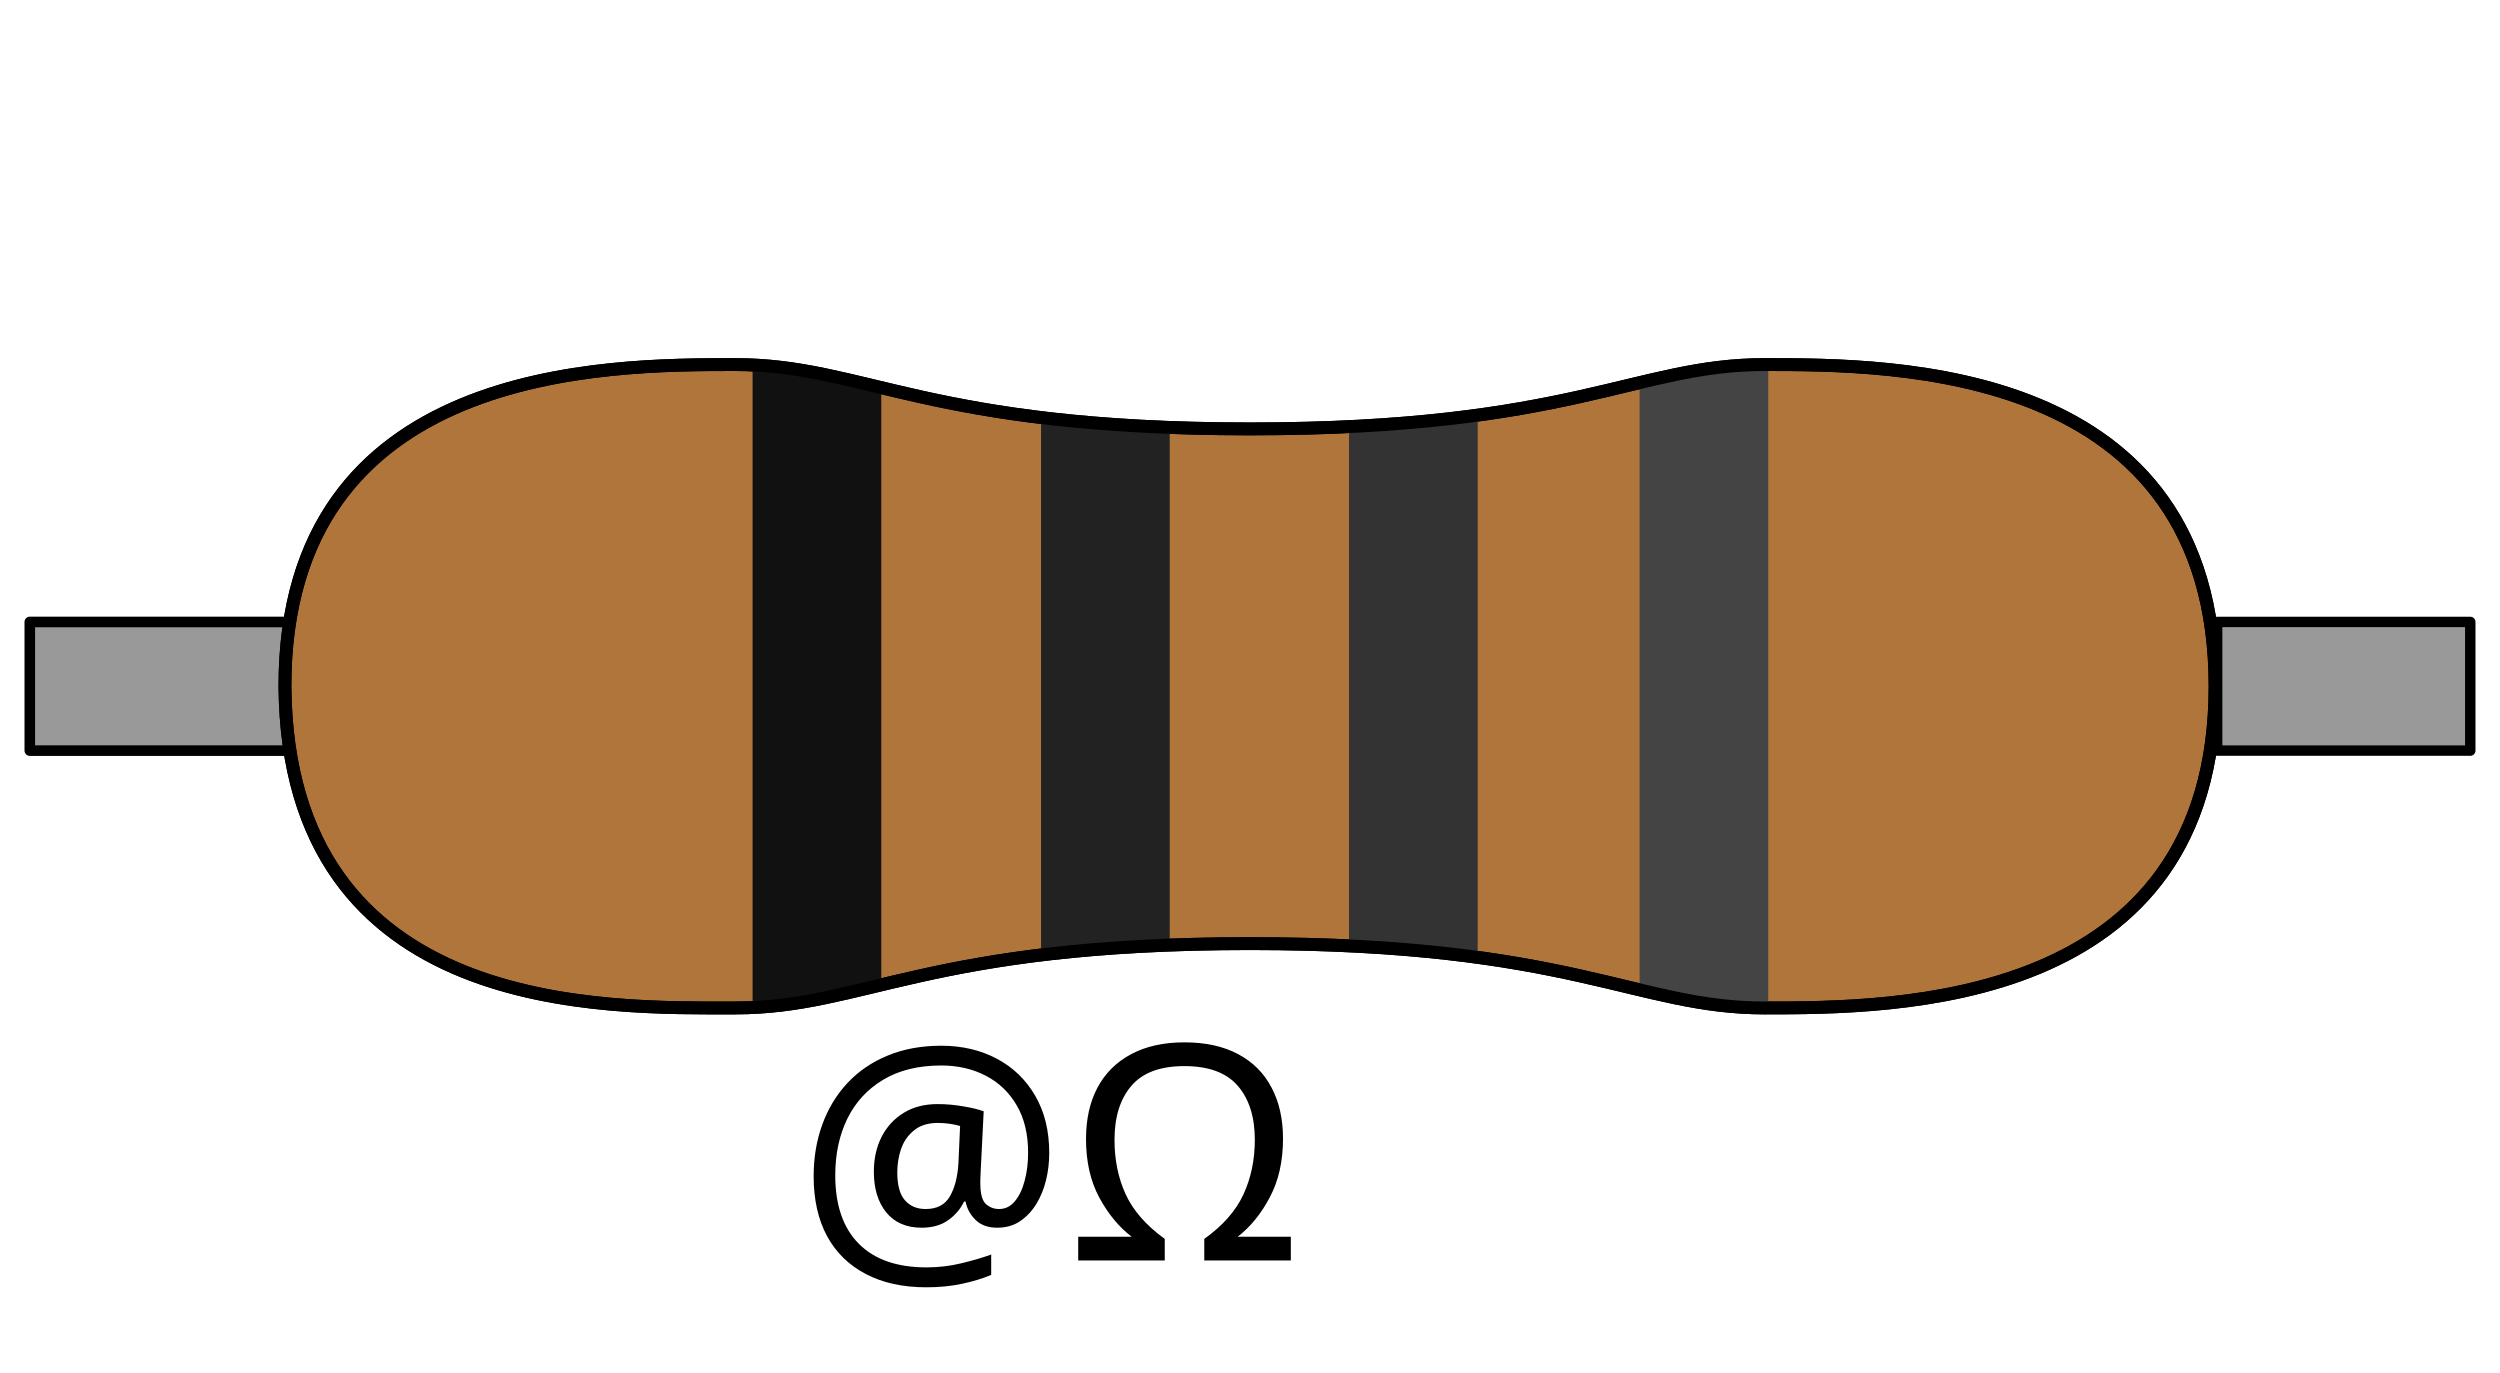
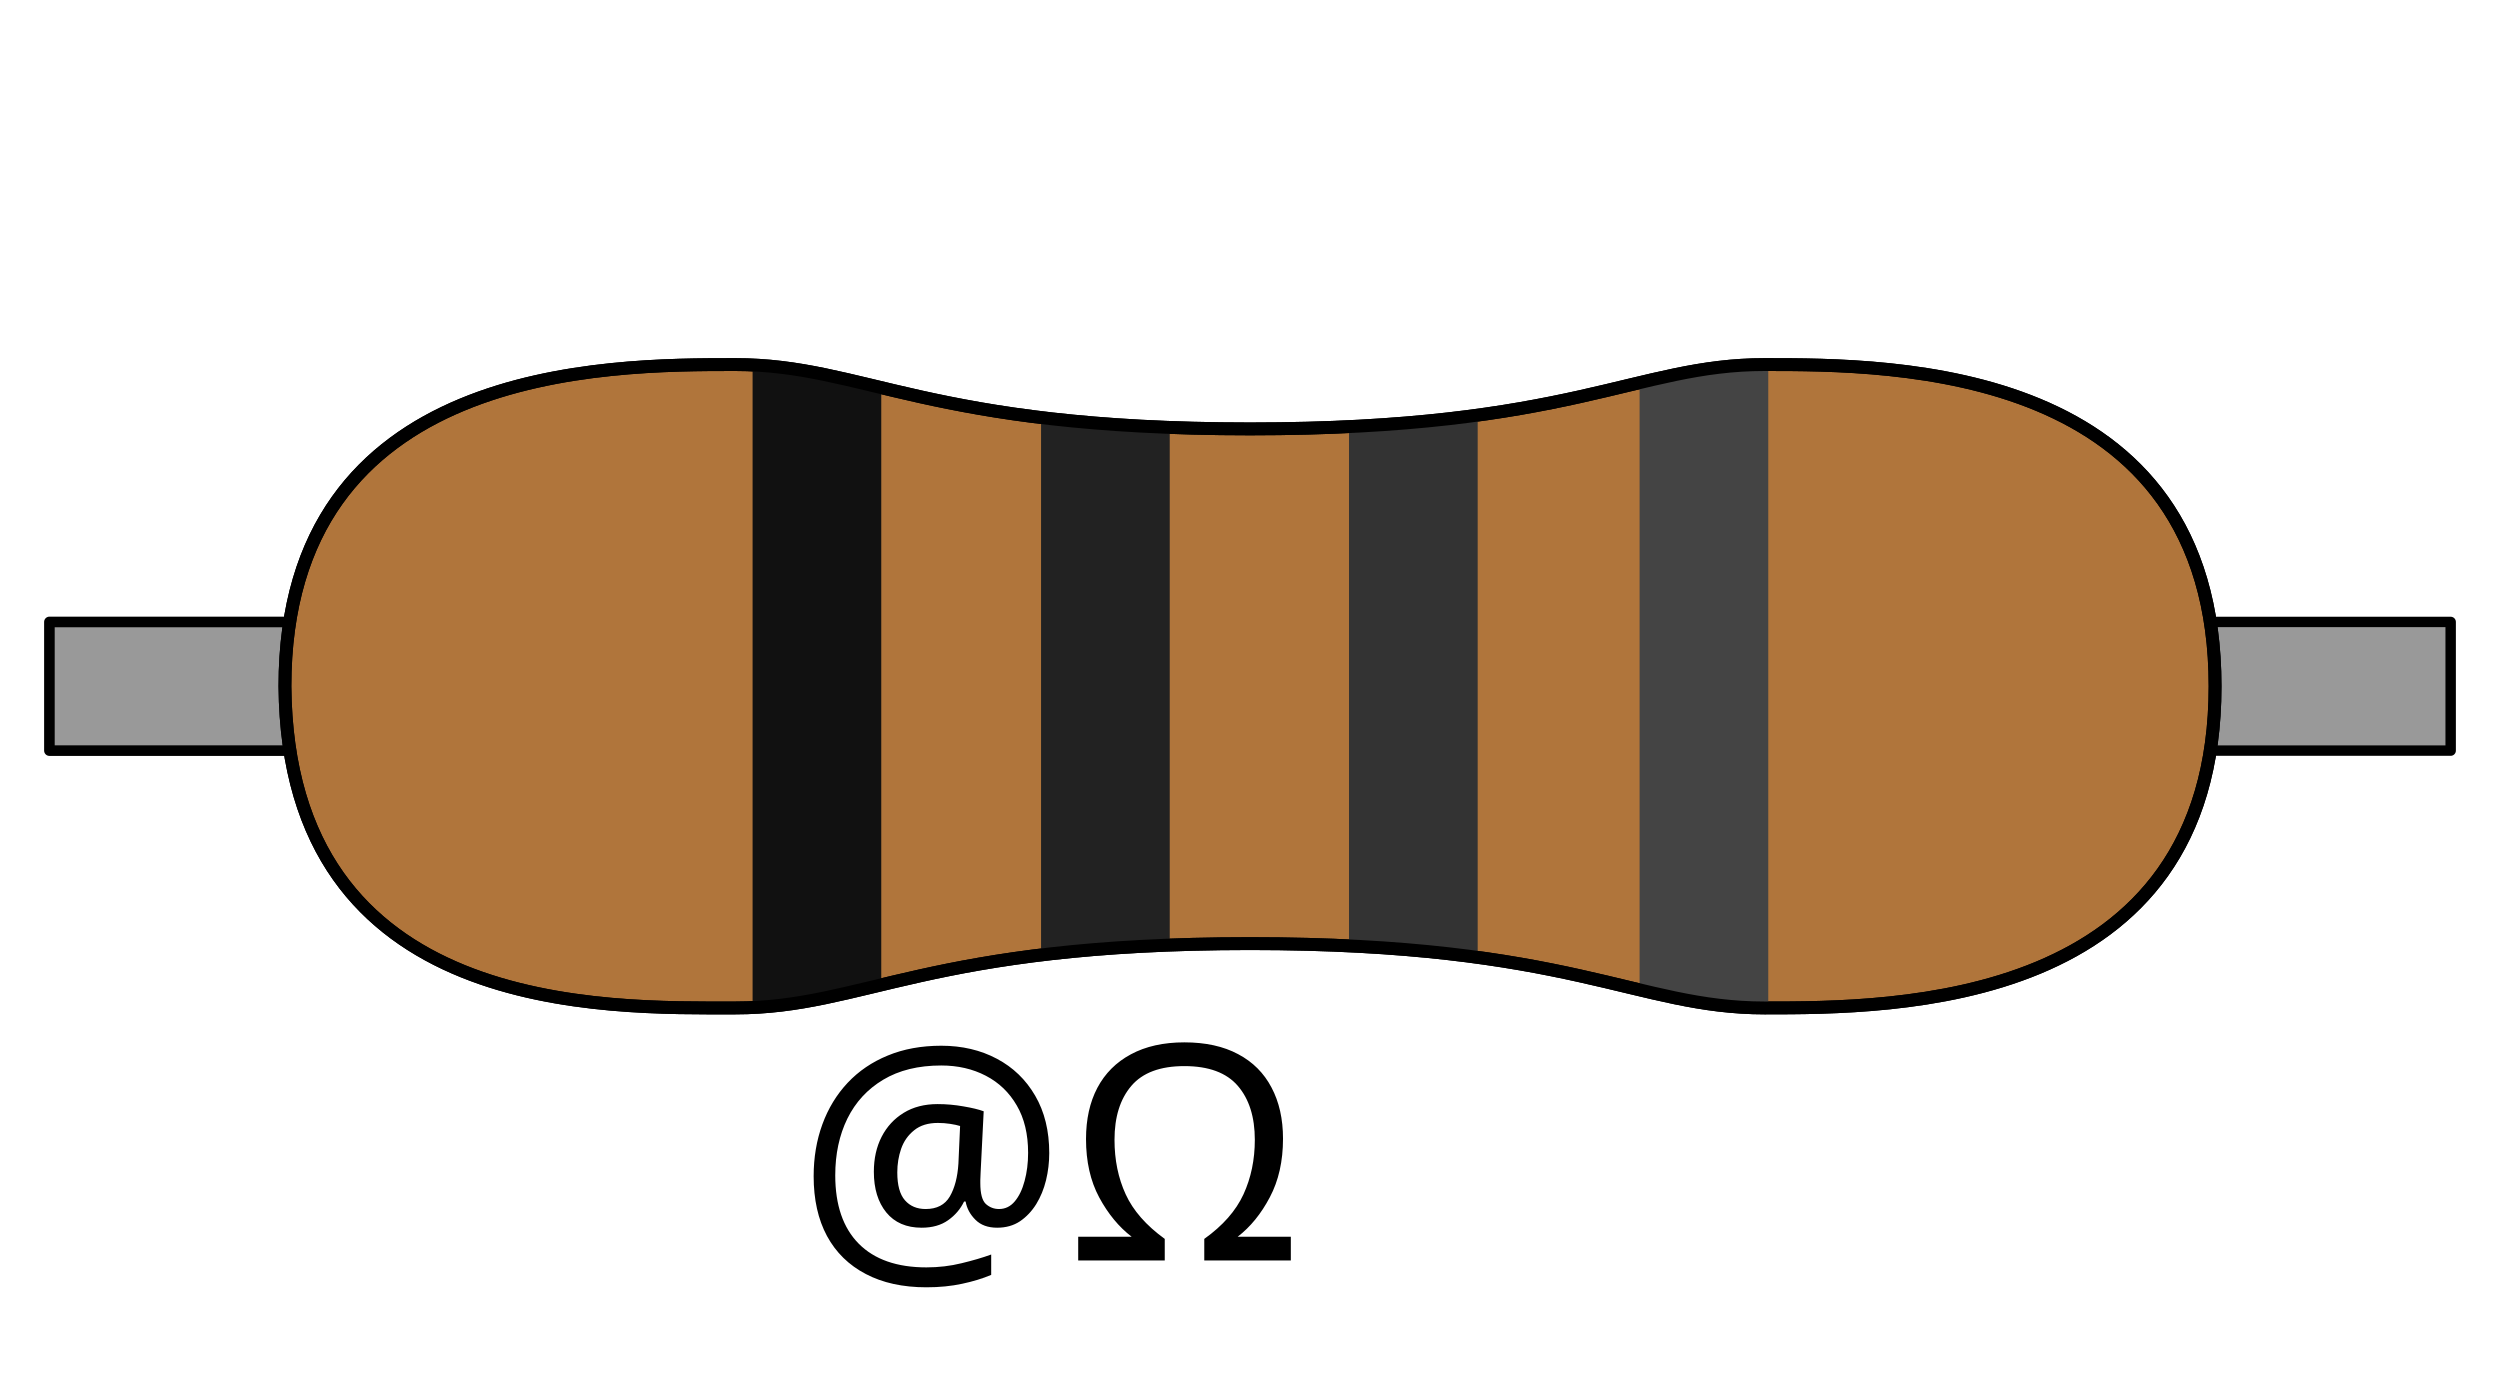
<svg xmlns="http://www.w3.org/2000/svg" version="1.0" width="255" height="140" id="svg2" enable-background="new">
  <defs id="defs4" />
  <g id="layer3">
-     <rect id="rect10083" style="opacity:1;fill:#999999;fill-opacity:1;stroke:#000000;stroke-width:1.063;stroke-linecap:round;stroke-linejoin:round;stroke-miterlimit:4;stroke-dasharray:none;stroke-dashoffset:0;stroke-opacity:1" y="63.438" x="230.153" height="13.125" width="25.819" transform="translate(-4.004203,-1.4630512e-6)" />
-     <rect transform="translate(-4.004203,-1.4630512e-6)" id="rect9208" style="opacity:1;fill:#999999;fill-opacity:1;stroke:#000000;stroke-width:1.08;stroke-linecap:round;stroke-linejoin:round;stroke-miterlimit:4;stroke-dasharray:none;stroke-dashoffset:0;stroke-opacity:1" y="63.438" x="7.044" height="13.125" width="26.673" />
+     <rect id="rect10083" style="opacity:1;fill:#999999;fill-opacity:1;stroke:#000000;stroke-width:1.063;stroke-linecap:round;stroke-linejoin:round;stroke-miterlimit:4;stroke-dasharray:none;stroke-dashoffset:0;stroke-opacity:1" y="63.438" x="224.149" height="13.125" width="25.819" />
+     <rect id="rect9208" style="opacity:1;fill:#999999;fill-opacity:1;stroke:#000000;stroke-width:1.08;stroke-linecap:round;stroke-linejoin:round;stroke-miterlimit:4;stroke-dasharray:none;stroke-dashoffset:0;stroke-opacity:1" y="63.438" x="5.04" height="13.125" width="26.673" />
  </g>
  <g id="layer1" style="display:inline">
    <g id="g4184" transform="translate(-4.442529,-1.4630512e-6)">
      <path id="path7450" style="fill:#b0753b;fill-opacity:1;fill-rule:evenodd;stroke:#000000;stroke-width:1.312px;stroke-linecap:butt;stroke-linejoin:miter;stroke-opacity:1" d="m 33.506,69.998 c 0,-32.812 32.812,-32.812 45.937,-32.812 13.125,0 19.687,6.562 52.5,6.562 32.812,0 39.375,-6.562 52.5,-6.562 13.125,0 45.937,0 45.937,32.812 0,32.812 -32.812,32.812 -45.937,32.812 -13.125,0 -19.687,-6.562 -52.5,-6.562 -32.812,0 -39.375,6.562 -52.5,6.562 -13.125,0 -45.672,0.939 -45.937,-32.812 z" clip-path="none" />
    </g>
  </g>
  <g id="layer2" style="display:inline">
    <path d="m 137.599,43.51 0,52.967 c 4.181,0.155 8.561,0.579 13.125,1.174 l 0,-55.307 c -4.945,-0.013 -9.034,1.003 -13.125,1.167 z" style="fill:#333333;fill-opacity:1;fill-rule:evenodd;stroke:none;stroke-width:1px;stroke-linecap:butt;stroke-linejoin:miter;stroke-opacity:1" id="rect2188" />
    <path d="m 106.188,42.591 0,54.806 c 4.667,-0.501 7.804,-0.774 13.125,-1.013 l 0,-52.789 c -5.343,-0.239 -8.812,-0.47 -13.125,-1.004 z" style="fill:#222222;fill-opacity:1;fill-rule:evenodd;stroke:none;stroke-width:1px;stroke-linecap:butt;stroke-linejoin:miter;stroke-opacity:1" id="path1309" />
    <path d="m 76.764,37.213 0,65.541 c 4.927,-0.243 8.58,-1.221 13.125,-2.307 l 0,-60.905 C 85.344,38.456 81.658,37.489 76.764,37.213 Z" style="fill:#111111;fill-opacity:1;fill-rule:evenodd;stroke:none;stroke-width:1px;stroke-linecap:butt;stroke-linejoin:miter;stroke-opacity:1" id="path1307" />
    <text id="text4149" y="128.569" x="126.96" style="font-style:normal;font-weight:normal;font-size:30.692px;line-height:125%;font-family:sans-serif;text-align:center;letter-spacing:0px;word-spacing:0px;text-anchor:middle;fill:#000000;fill-opacity:1;stroke:none;stroke-width:1px;stroke-linecap:butt;stroke-linejoin:miter;stroke-opacity:1" xml:space="preserve">
      <tspan y="128.569" x="126.96" id="tspan4151">@Ω</tspan>
    </text>
    <path d="m 180.363,37.211 c -4.223,-0.025 -7.284,0.446 -13.125,1.816 l 0,61.931 c 1.889,0.409 6.318,1.802 13.125,1.848 z" style="fill:#444444;fill-opacity:1;fill-rule:evenodd;stroke:none;stroke-width:1px;stroke-linecap:butt;stroke-linejoin:miter;stroke-opacity:1" id="rect2190" clip-path="none" />
    <path id="path4215" style="fill:none;fill-opacity:1;fill-rule:evenodd;stroke:#000000;stroke-width:1.312px;stroke-linecap:butt;stroke-linejoin:miter;stroke-opacity:1" d="m 29.063,69.998 c 0,-32.812 32.812,-32.812 45.937,-32.812 13.125,0 19.687,6.562 52.5,6.562 32.812,0 39.375,-6.562 52.5,-6.562 13.125,0 45.937,0 45.937,32.812 0,32.812 -32.812,32.812 -45.937,32.812 -13.125,0 -19.687,-6.562 -52.5,-6.562 -32.812,0 -39.375,6.562 -52.5,6.562 -13.125,0 -45.672,0.939 -45.937,-32.812 z" />
  </g>
</svg>
